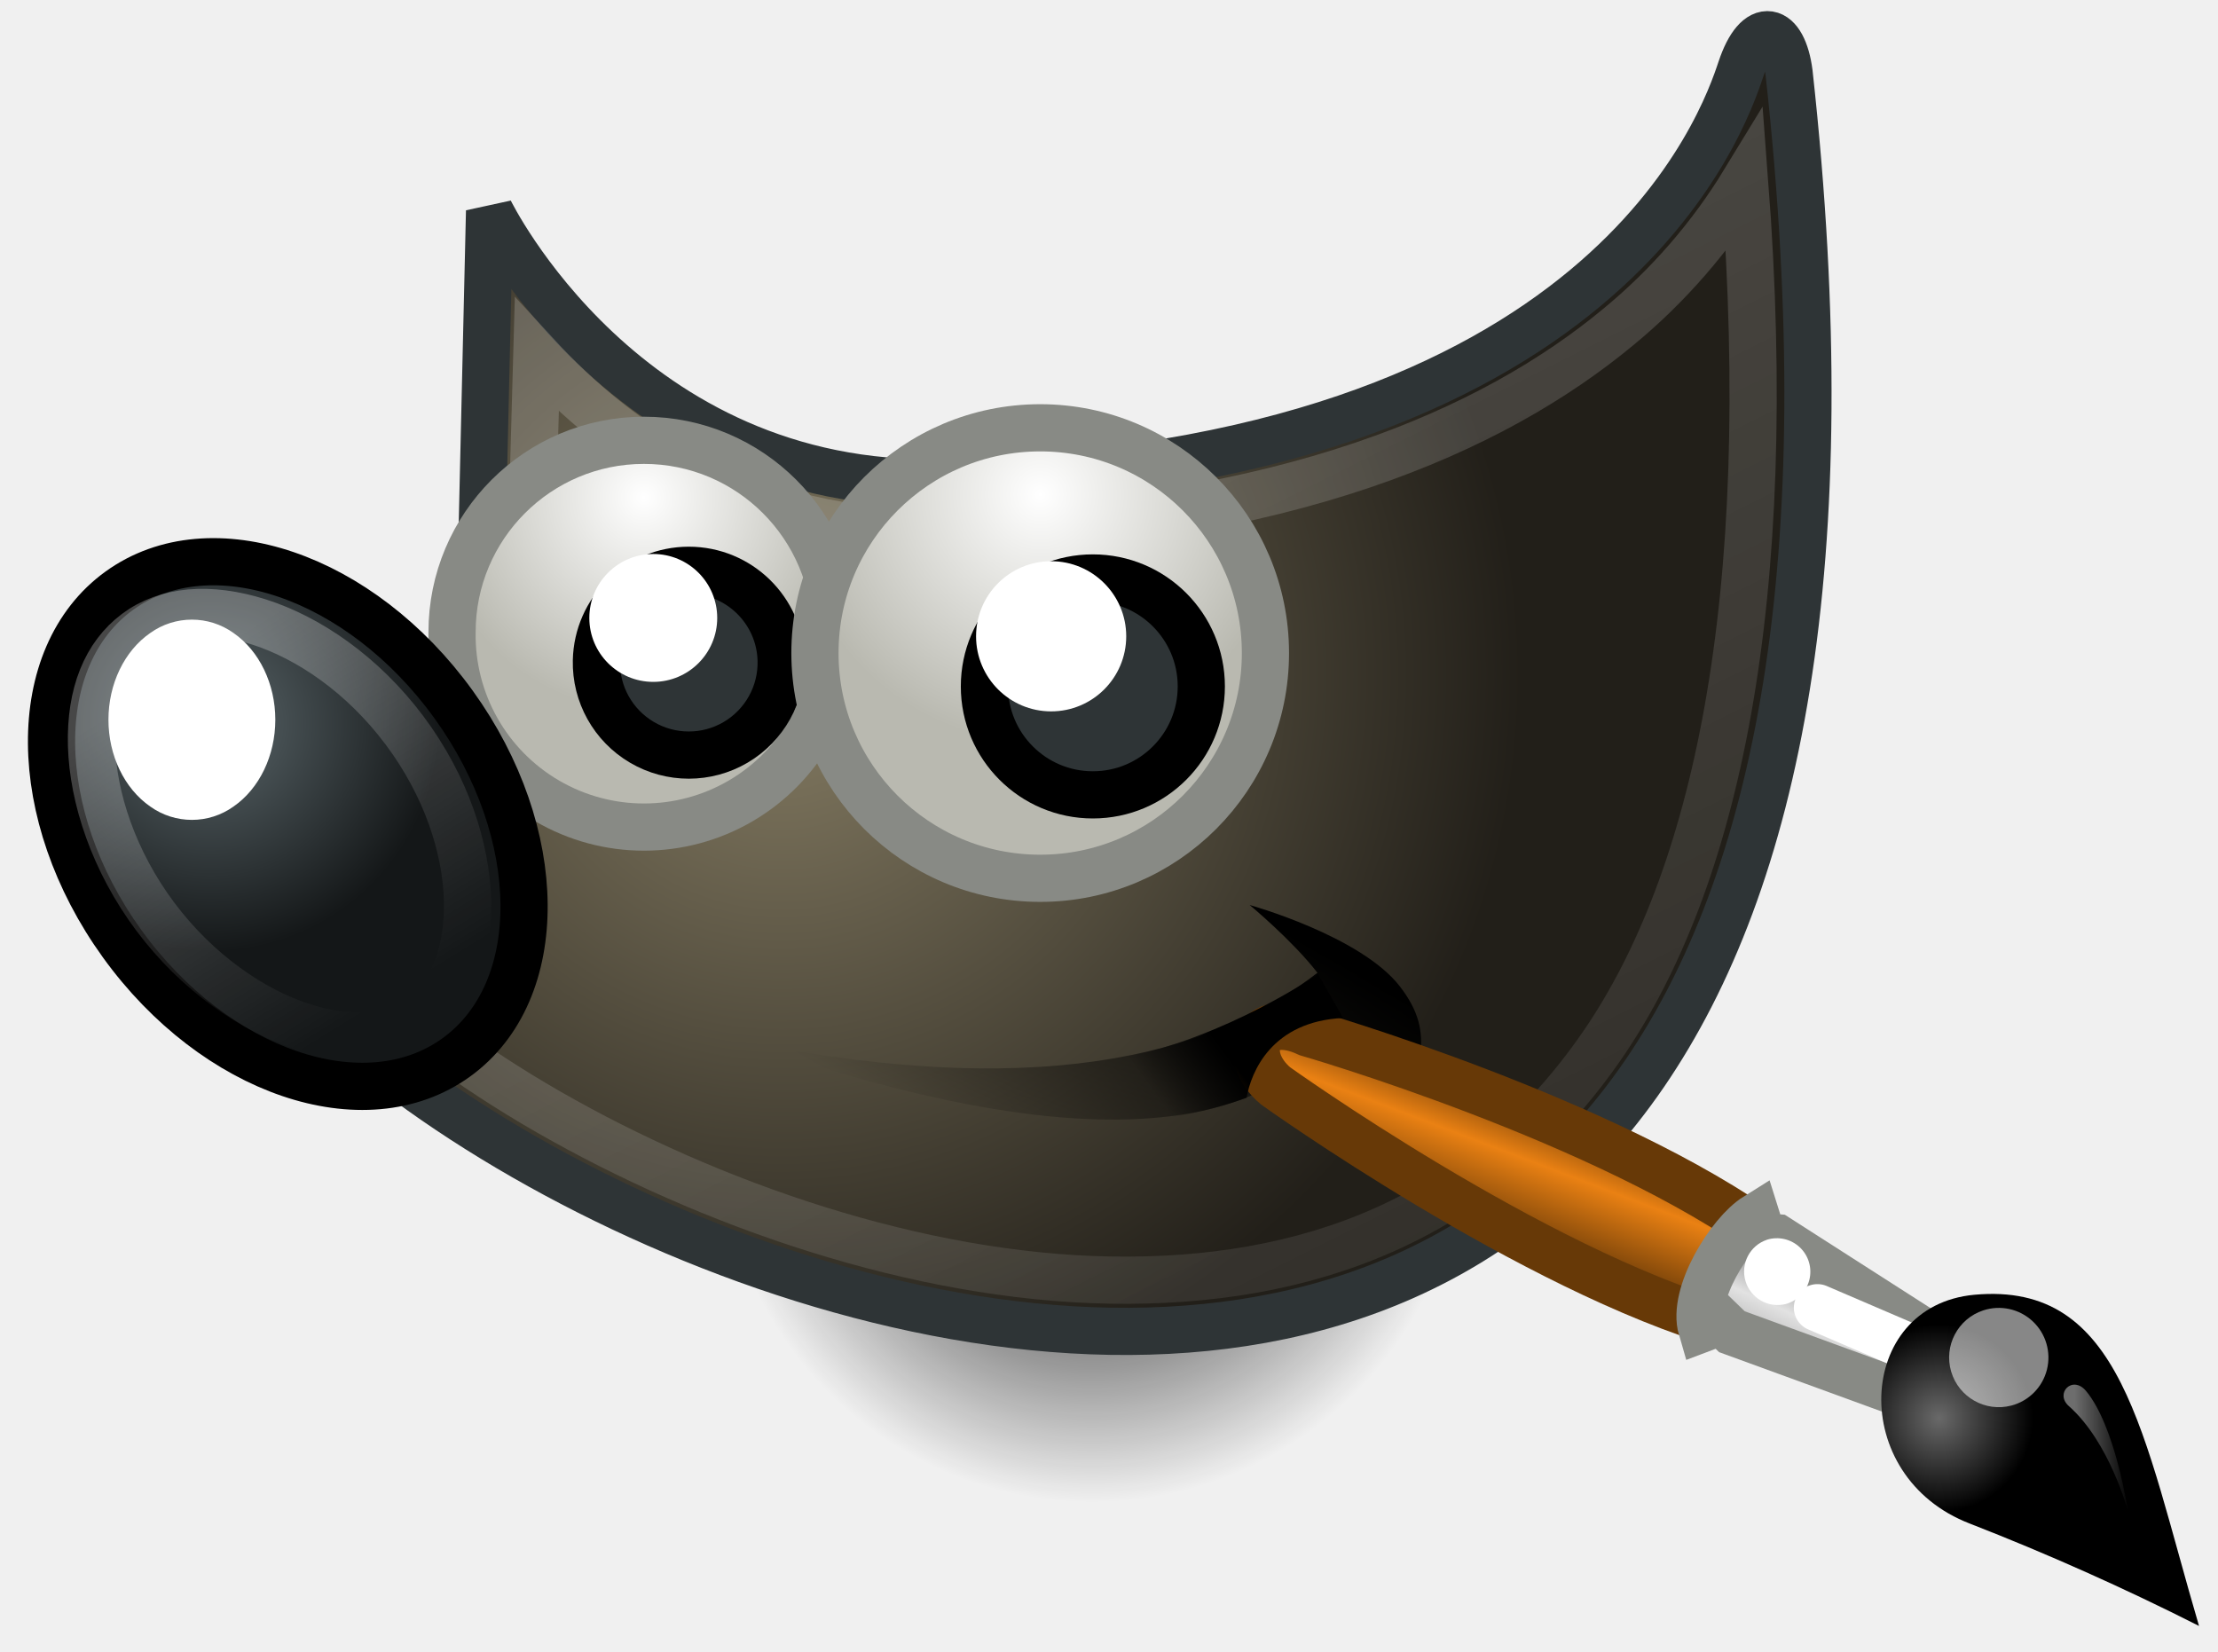
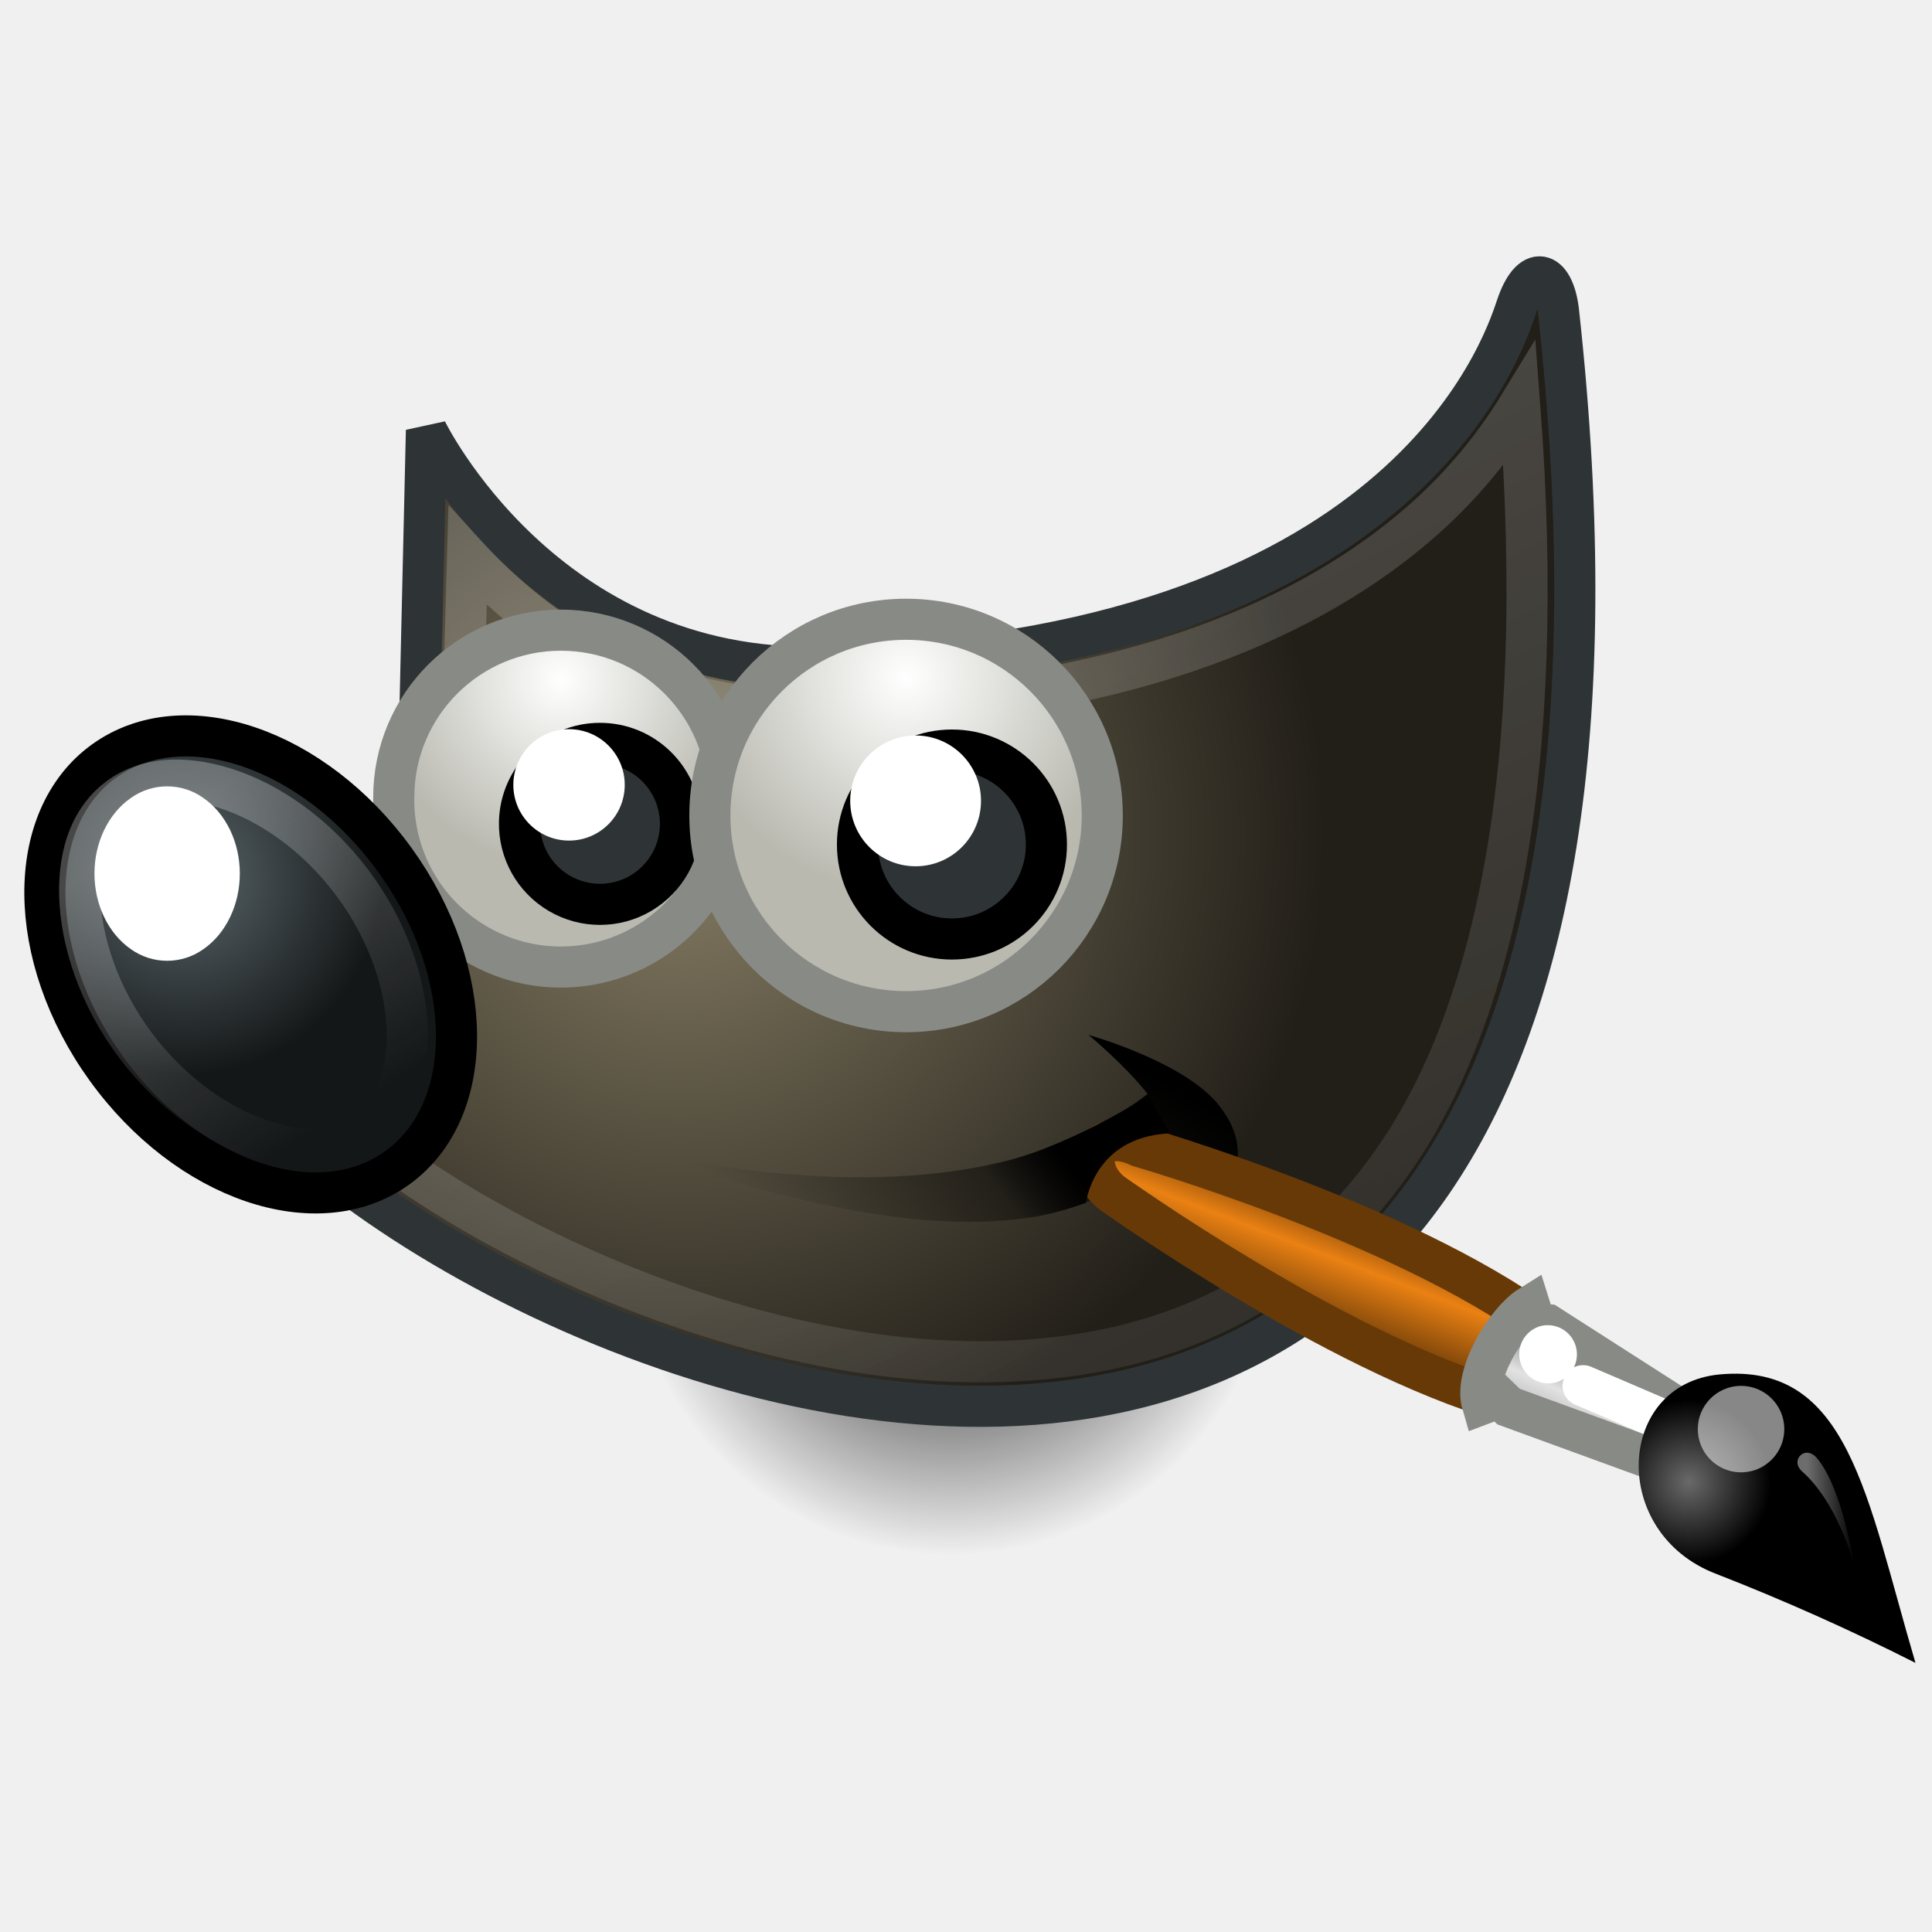
- <svg xmlns="http://www.w3.org/2000/svg" width="47" height="35" viewBox="0 0 47 35">
+ <svg xmlns="http://www.w3.org/2000/svg" width="50" height="50" viewBox="0 0 47 35">
  <defs>
    <radialGradient fx="50%" fy="50%" gradientTransform="matrix(.43493 0 0 1 .283 0)" id="a">
      <stop offset="0%" />
      <stop stop-opacity="0" offset="100%" />
    </radialGradient>
    <radialGradient cx="35.246%" cy="49.369%" fx="35.246%" fy="49.369%" r="57.242%" gradientTransform="matrix(.81793 0 0 1 .064 0)" id="b">
      <stop stop-color="#857C63" offset="0%" />
      <stop stop-color="#221F19" offset="100%" />
    </radialGradient>
    <linearGradient x1="88.868%" y1="26.026%" x2="11.4%" y2="71.948%" id="c">
      <stop offset="0%" />
      <stop stop-opacity="0" offset="100%" />
    </linearGradient>
    <linearGradient x1="28.289%" y1="31.21%" x2="107.678%" y2="150.928%" id="d">
      <stop stop-color="#FFF" offset="0%" />
      <stop stop-color="#FFF" stop-opacity="0" offset="100%" />
    </linearGradient>
    <radialGradient cy="14.824%" fx="50%" fy="14.824%" r="55.238%" gradientTransform="scale(1 .99975)" id="e">
      <stop stop-color="#FFF" offset="0%" />
      <stop stop-color="#B9B9B0" offset="100%" />
    </radialGradient>
    <radialGradient cx="49.139%" cy="28.077%" fx="49.139%" fy="28.077%" r="55.772%" gradientTransform="matrix(1 0 0 .71015 0 .081)" id="f">
      <stop stop-color="#5B676B" offset="0%" />
      <stop stop-color="#141718" offset="100%" />
    </radialGradient>
    <linearGradient x1="52.969%" y1="11.913%" x2="48.108%" y2="92.975%" id="g">
      <stop stop-color="#FFF" offset="0%" />
      <stop stop-color="#FFF" stop-opacity="0" offset="100%" />
    </linearGradient>
    <radialGradient cy="14.824%" fx="50%" fy="14.824%" r="55.238%" gradientTransform="scale(1 .99975)" id="h">
      <stop stop-color="#FFF" offset="0%" />
      <stop stop-color="#B9B9B0" offset="100%" />
    </radialGradient>
    <linearGradient x1="51.288%" y1="74.272%" x2="8.395%" y2="39.254%" id="i">
      <stop stop-color="#6E3D09" offset="0%" />
      <stop stop-color="#EA8113" offset="24.242%" />
      <stop stop-color="#5C3307" offset="62.121%" />
      <stop stop-color="#E07C12" offset="100%" />
    </linearGradient>
    <linearGradient x1="28.389%" y1="47.497%" x2="59.066%" y2="75.054%" id="j">
      <stop stop-color="#BDBDBD" offset="0%" />
      <stop stop-color="#E2E2E2" offset="33.333%" />
      <stop stop-color="#A3A3A3" offset="66.667%" />
      <stop stop-color="#DDD" offset="100%" />
    </linearGradient>
    <radialGradient cx="71.13%" cy="22.383%" fx="71.13%" fy="22.383%" r="37.918%" gradientTransform="matrix(.64553 0 0 1 .252 0)" id="k">
      <stop stop-color="#696969" offset="0%" />
      <stop offset="100%" />
    </radialGradient>
    <linearGradient x1="108.164%" y1="52.088%" x2="24.945%" y2="123.853%" id="l">
      <stop stop-color="#FFF" offset="0%" />
      <stop stop-color="#FFF" stop-opacity="0" offset="100%" />
    </linearGradient>
    <linearGradient x1="57.895%" y1="60.851%" x2="24.291%" y2="75.002%" id="m">
      <stop offset="0%" />
      <stop stop-opacity="0" offset="100%" />
    </linearGradient>
  </defs>
  <g fill="none" fill-rule="evenodd">
    <path d="M42.375 23.937c0 2.836-3.478 5.457-9.125 6.875-5.647 1.417-12.603 1.417-18.25 0-5.647-1.418-9.125-4.039-9.125-6.875 0-2.835 3.478-5.456 9.125-6.874 5.647-1.417 12.603-1.417 18.25 0 5.647 1.418 9.125 4.039 9.125 6.874z" fill="url(#a)" transform="translate(-1)" />
    <path d="M11.374 4.468s2.875 5.928 9.6 5.76c14.092-.353 16.563-7.705 16.917-8.765.353-1.061.894-.9 1.02.08 4.596 41.72-31.897 23.82-33.193 16.713 7.247-2.12 5.48-6.187 5.48-6.187l.176-7.601z" stroke="#2E3436" fill="url(#b)" transform="translate(-1)" />
    <path d="M16.738 22.066c6.739 1.348 10.17.098 12.179-1.453-.53-.685-1.436-1.436-1.436-1.436s2.353.654 3.182 1.724c.826 1.066.306 1.723.09 3.088-.481-1.199-1.38-1.648-1.501-2.124-1.807 2.497-6.307 2.393-12.514.201z" fill="url(#c)" transform="translate(-1)" />
    <path d="M37.969 3.844a12.252 12.252 0 0 1-2.688 3.094C32.65 9.117 28.231 11.1 21 11.28c-4.224.105-6.953-1.934-8.625-3.75L12.25 12c.136.419.415 1.39-.063 2.719-.514 1.429-2.154 2.891-4.968 4 .25.522.495 1.043 1.25 1.781 1.028 1.005 2.457 2.088 4.156 3.063 3.398 1.948 7.802 3.493 11.906 3.562 4.105.07 7.857-1.235 10.438-5 2.378-3.471 3.682-9.348 3-18.281z" stroke="url(#d)" opacity=".185" transform="translate(-1)" />
    <path d="M18.71 13.395a4.066 4.066 0 1 1-8.131.002 4.066 4.066 0 0 1 8.132-.002z" stroke="#888A85" fill="url(#e)" transform="translate(-1)" />
    <path d="M11.43 17.461c0 3.368-1.94 6.099-4.331 6.099-2.392 0-4.331-2.73-4.331-6.099 0-3.368 1.939-6.099 4.33-6.099 2.393 0 4.332 2.73 4.332 6.099z" stroke="#000" fill="url(#f)" transform="rotate(-35.808 6.599 19.009)" />
    <path d="M16.553 13.997a1.958 1.958 0 1 1-3.915.002 1.958 1.958 0 0 1 3.915-.002z" stroke="#000" fill="#2E3436" />
    <path d="M6.917 12.388c-.798 0-1.553.447-2.188 1.344-.634.898-1.093 2.234-1.093 3.719 0 1.485.46 2.821 1.093 3.719.635.897 1.39 1.343 2.188 1.343.798 0 1.577-.476 2.219-1.375.641-.898 1.093-2.206 1.093-3.687 0-1.481-.452-2.789-1.093-3.688-.642-.898-1.42-1.375-2.219-1.375z" stroke="url(#g)" opacity=".281" transform="rotate(-36.833 6.433 18.953)" />
    <path d="M5.834 15.251c0 .758-.337 1.459-.884 1.838a1.517 1.517 0 0 1-1.768 0c-.547-.38-.884-1.08-.884-1.838s.337-1.458.884-1.837a1.517 1.517 0 0 1 1.768 0c.547.379.884 1.08.884 1.837zm9.364-2.157a1.355 1.355 0 1 1-2.71 0 1.355 1.355 0 0 1 2.71 0z" fill="#FFF" />
    <path d="M27.815 13.837a4.773 4.773 0 1 1-9.546.002 4.773 4.773 0 0 1 9.546-.002z" stroke="#888A85" fill="url(#h)" transform="translate(-1)" />
    <path d="M25.456 14.544a2.298 2.298 0 1 1-4.596.002 2.298 2.298 0 0 1 4.596-.002z" stroke="#000" fill="#2E3436" />
    <path d="M23.865 13.483a1.591 1.591 0 1 1-3.182 0 1.591 1.591 0 0 1 3.182 0z" fill="#FFF" />
    <path d="M9.2 7.953l1.508 1.41c3.392-2.593 6.947-8.169 6.947-8.169.804-.911-.047-1.524-.88-.974 0 0-5.271 4.11-7.575 7.733z" stroke="#673907" fill="url(#i)" fill-rule="nonzero" stroke-linecap="round" transform="rotate(-106.415 30.424 7.78)" />
    <path d="M6.32 11.71l.913.787 3.452-2.994.112-.287.444-.008c-.177-.635-1.195-1.781-1.957-1.781l.033.443-.272.154-2.725 3.687z" stroke="#888A85" fill="url(#j)" fill-rule="nonzero" stroke-linecap="round" transform="rotate(-106.415 30.424 7.78)" />
    <path d="M38.512 27.71l2.554 1.096" stroke="#FFF" stroke-linecap="round" stroke-linejoin="round" />
    <path d="M.268 15.757c4.244 0 7.466.506 8.076-2.583.491-2.488-2.93-3.68-4.627-1.459a54.934 54.934 0 0 1-3.45 4.042z" fill="url(#k)" fill-rule="nonzero" transform="rotate(-106.415 30.424 7.78)" />
    <path d="M42.025 27.767a1.052 1.052 0 1 1 .595 2.017 1.052 1.052 0 0 1-.595-2.017z" fill="#FFF" fill-rule="nonzero" opacity=".528" />
    <path d="M37.44 26.27a.71.71 0 1 1 .401 1.362.71.71 0 0 1-.401-1.361z" fill="#FFF" fill-rule="nonzero" />
    <path d="M3.03 15.001s1.513.038 2.486-.574c.345-.216.616.264.201.442-.897.384-2.687.132-2.687.132z" fill="url(#l)" fill-rule="nonzero" opacity=".428" transform="rotate(-106.415 30.424 7.78)" />
    <path d="M24.003 23.737c1.497.143 2.85-.273 3.412-.475.098-.555.537-1.62 2.046-1.691l-.53-.928s-1.967 1.348-4.066 1.746l-.862 1.348z" fill="url(#m)" transform="translate(-1)" />
  </g>
</svg>
